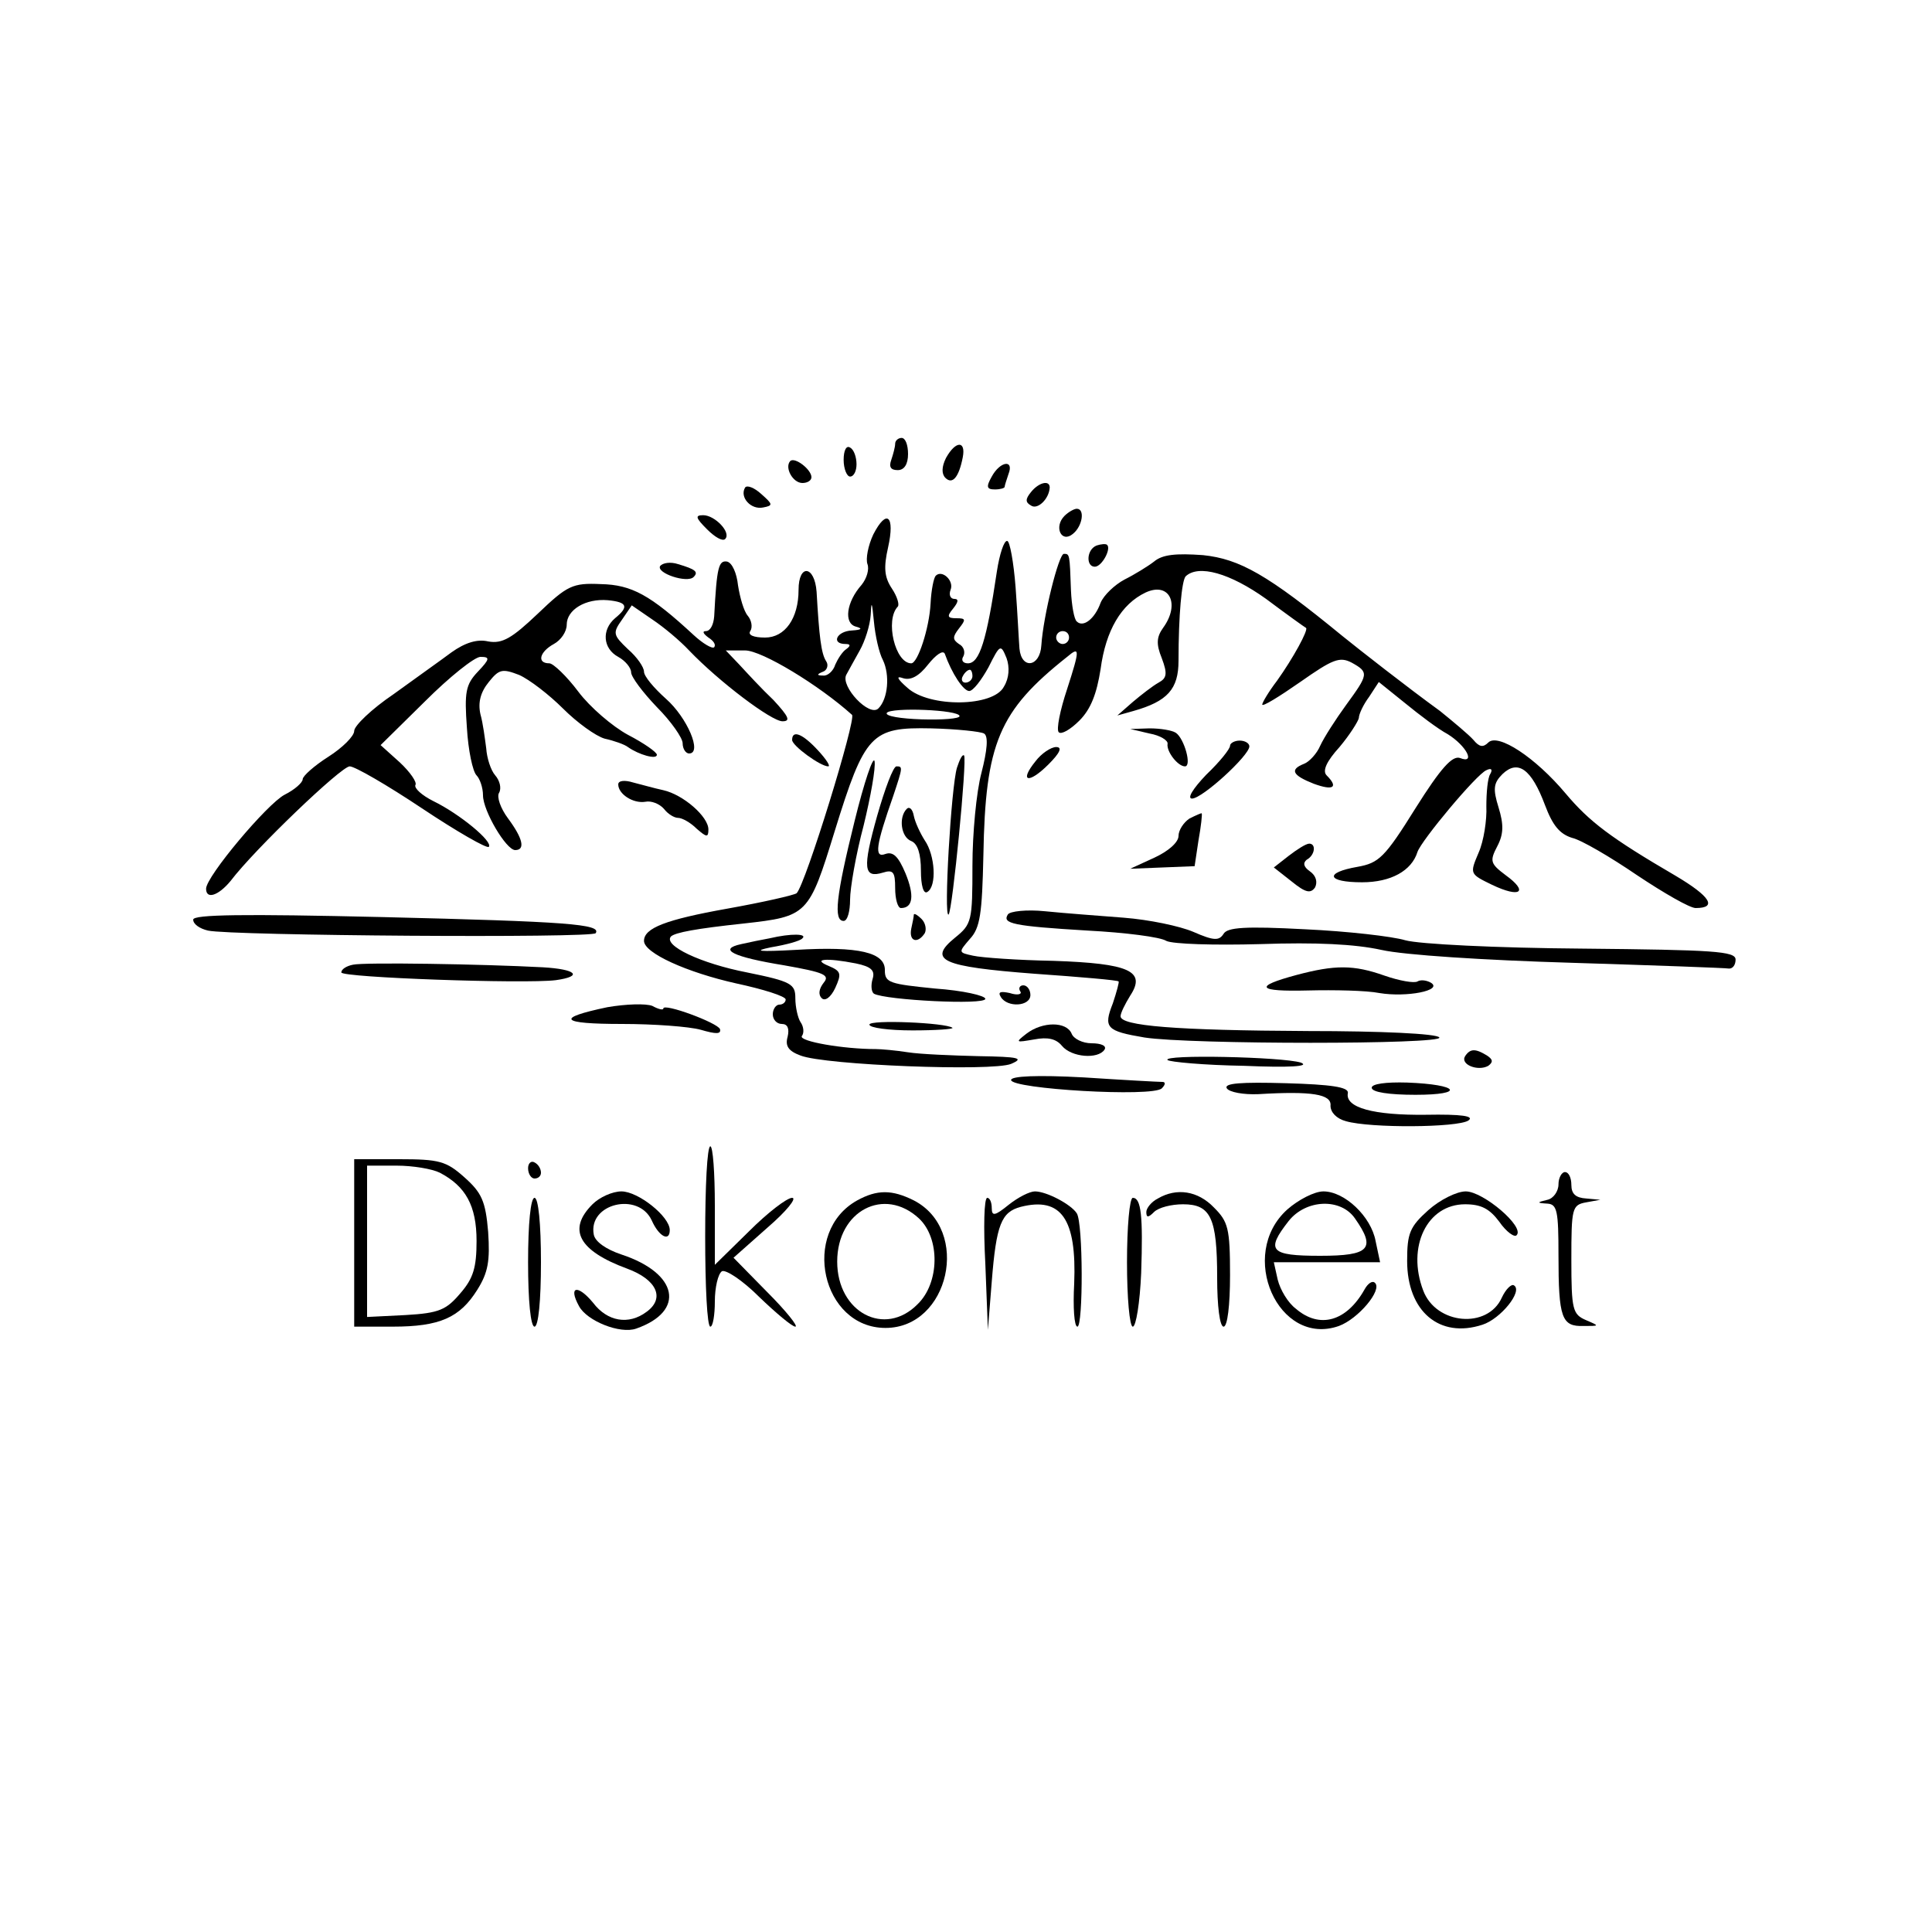
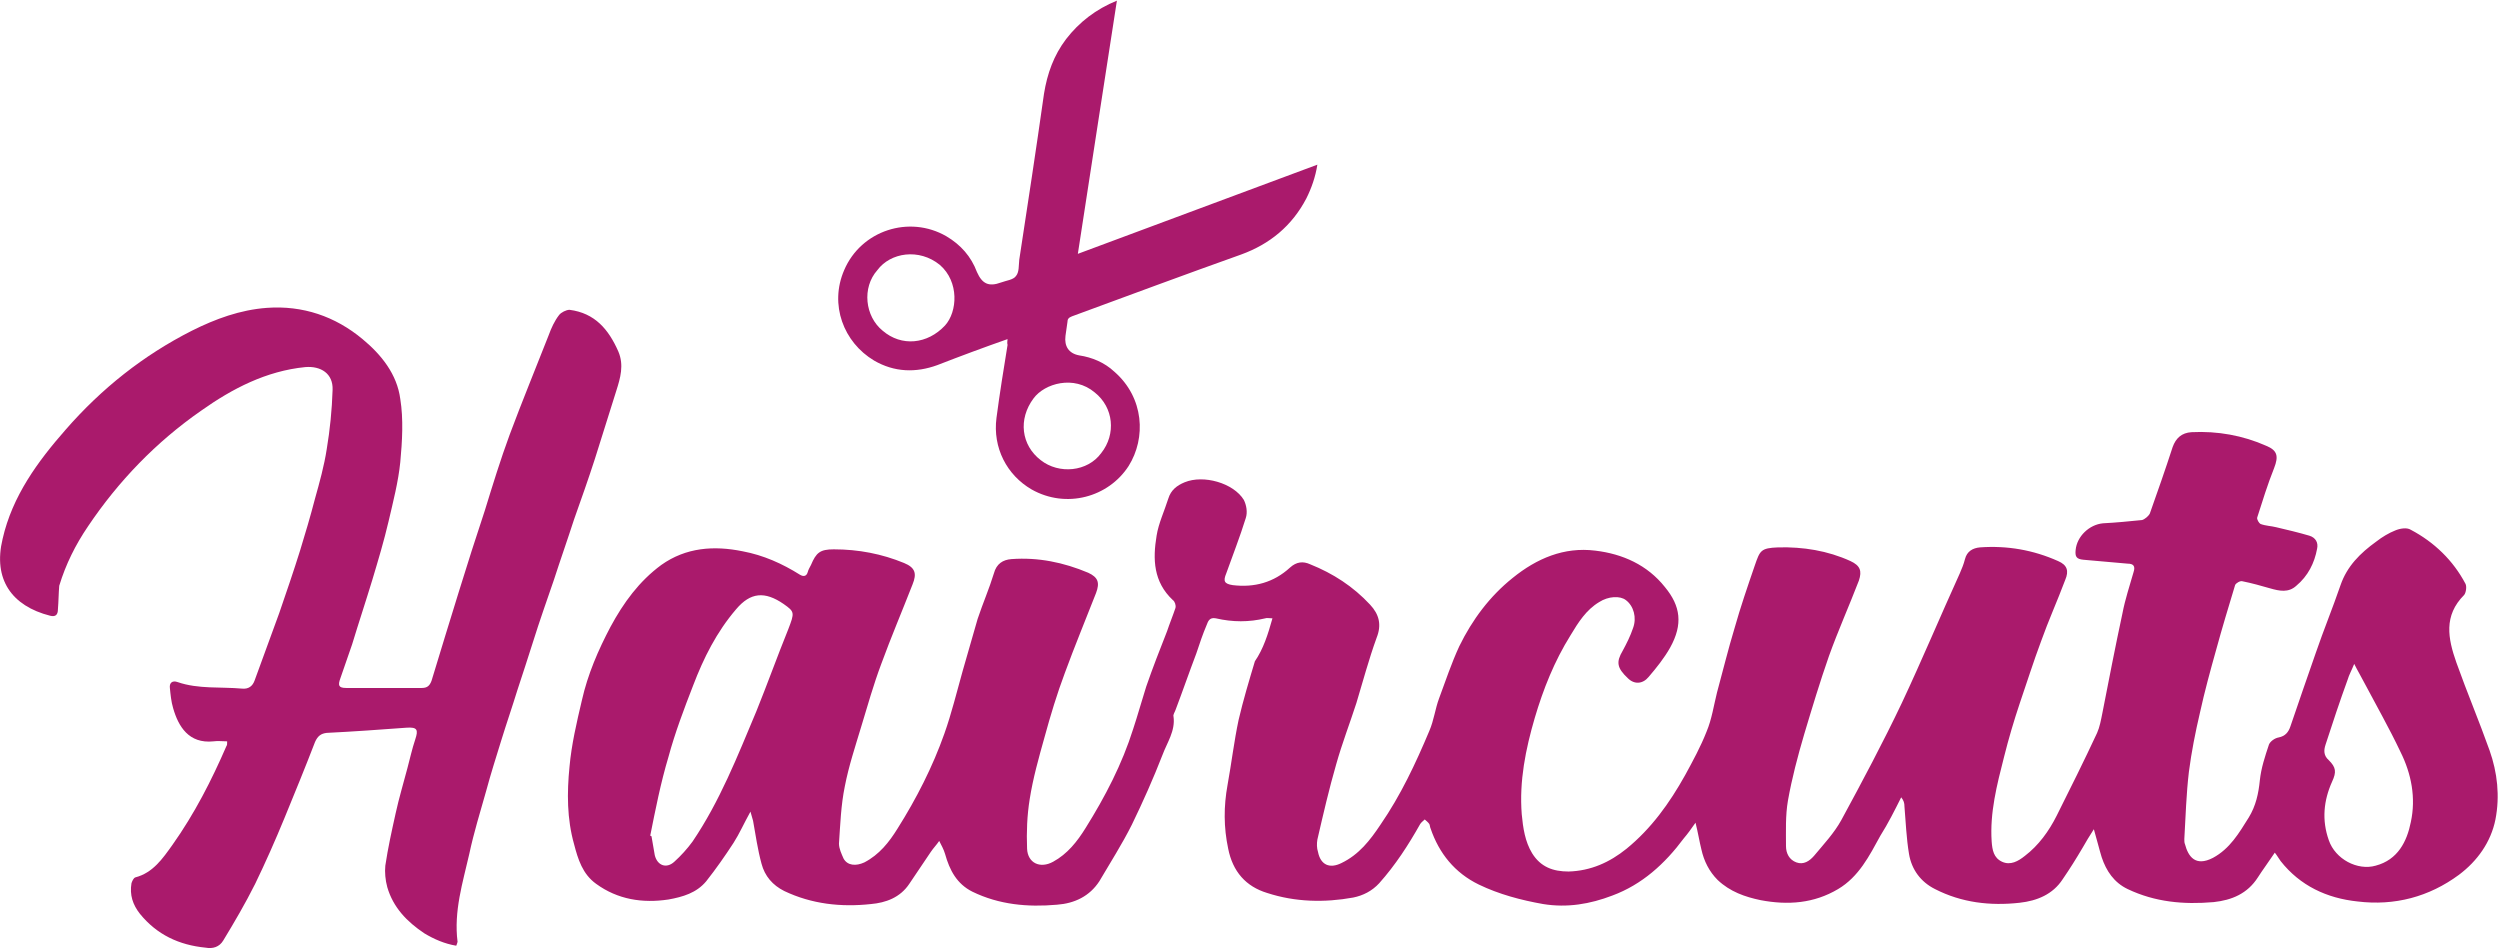
- <svg xmlns="http://www.w3.org/2000/svg" version="1.0" width="300pt" height="300pt" viewBox="0 0 300 300" preserveAspectRatio="xMidYMid meet">
-   <g transform="translate(0,300) scale(0.1,-0.1)" fill="#000000" stroke="none">
-     <path d="M1390 2311 c0 -5 -3 -16 -6 -25 -4 -11 -1 -16 10 -16 10 0 16 9 16 25 0 14 -4 25 -10 25 -5 0 -10 -4 -10 -9z" />
-     <path d="M1310 2286 c0 -14 5 -26 10 -26 6 0 10 9 10 19 0 11 -4 23 -10 26 -6 4 -10 -5 -10 -19z" />
-     <path d="M1469 2289 c-7 -14 -7 -25 -1 -31 11 -11 21 1 27 32 5 26 -11 26 -26 -1z" />
-     <path d="M1227 2284 c-9 -10 4 -34 19 -34 8 0 14 4 14 9 0 12 -26 32 -33 25z" />
-     <path d="M1540 2260 c-9 -16 -8 -20 5 -20 8 0 15 2 15 4 0 2 3 11 6 20 9 23 -13 20 -26 -4z" />
-     <path d="M1157 2243 c-9 -15 9 -35 28 -31 16 3 15 5 -3 21 -11 10 -22 14 -25 10z" />
-     <path d="M1601 2236 c-9 -11 -9 -16 0 -21 10 -7 28 10 29 28 0 12 -17 8 -29 -7z" />
-     <path d="M1653 2199 c-17 -17 -5 -43 13 -28 15 12 19 39 6 39 -4 0 -13 -5 -19 -11z" />
-     <path d="M1098 2178 c12 -12 24 -19 28 -15 10 10 -16 37 -34 37 -13 0 -12 -4 6 -22z" />
-     <path d="M1356 2170 c-8 -17 -12 -38 -9 -46 3 -8 -1 -22 -9 -32 -24 -27 -28 -60 -9 -65 11 -3 9 -5 -6 -6 -24 -1 -33 -21 -10 -21 8 0 8 -3 1 -8 -6 -4 -13 -15 -17 -24 -3 -10 -12 -18 -19 -17 -10 0 -10 2 0 6 6 2 9 10 5 16 -8 12 -11 39 -15 108 -3 41 -28 44 -28 3 0 -44 -21 -74 -52 -74 -18 0 -27 4 -23 10 4 6 2 17 -4 24 -6 7 -12 28 -15 47 -2 19 -9 35 -17 37 -13 2 -16 -8 -20 -85 -1 -13 -6 -23 -13 -23 -6 0 -4 -4 4 -10 8 -5 12 -11 9 -15 -3 -3 -18 6 -32 19 -67 62 -96 78 -144 79 -44 2 -52 -2 -98 -46 -40 -38 -55 -47 -77 -43 -17 4 -36 -2 -57 -17 -16 -12 -57 -41 -90 -65 -34 -23 -61 -49 -61 -57 0 -8 -18 -26 -40 -40 -22 -14 -40 -30 -40 -35 0 -5 -12 -16 -28 -24 -27 -14 -122 -127 -122 -146 0 -17 19 -11 38 12 38 50 172 178 185 178 8 0 58 -29 112 -65 54 -36 101 -63 104 -60 7 8 -45 51 -86 71 -18 9 -30 20 -28 25 3 4 -8 20 -24 35 l-30 27 69 68 c38 38 77 69 86 69 15 0 15 -3 -4 -23 -19 -20 -21 -32 -17 -87 2 -35 9 -68 15 -74 5 -5 10 -19 10 -31 0 -24 36 -85 50 -85 16 0 12 18 -11 49 -12 16 -18 34 -14 40 4 7 1 19 -6 27 -7 8 -13 27 -14 42 -2 15 -5 39 -9 53 -4 18 0 34 13 50 16 20 21 21 47 11 16 -7 47 -31 68 -52 22 -22 51 -43 65 -47 14 -3 31 -9 36 -13 17 -12 45 -20 45 -12 0 4 -20 18 -45 31 -24 13 -59 43 -77 67 -18 24 -39 44 -45 44 -20 0 -15 18 7 30 11 6 20 19 20 30 0 23 29 41 64 38 30 -3 33 -10 11 -28 -21 -18 -19 -47 5 -60 11 -6 20 -17 20 -24 0 -7 18 -31 40 -54 22 -22 40 -48 40 -56 0 -9 5 -16 10 -16 21 0 -3 56 -36 85 -19 17 -34 35 -34 42 0 7 -11 23 -25 35 -23 22 -24 25 -9 46 l15 22 32 -22 c18 -12 43 -33 57 -48 47 -49 128 -110 145 -110 13 0 10 7 -14 33 -18 17 -41 42 -53 55 l-21 22 30 0 c26 0 115 -54 166 -100 7 -6 -72 -263 -86 -277 -4 -3 -52 -14 -108 -24 -95 -17 -129 -30 -129 -50 0 -19 67 -49 143 -66 42 -9 77 -20 77 -25 0 -4 -4 -8 -10 -8 -5 0 -10 -7 -10 -15 0 -8 6 -15 14 -15 9 0 12 -7 9 -20 -4 -14 1 -22 20 -29 38 -15 298 -25 327 -13 21 9 12 11 -50 12 -41 1 -91 3 -110 6 -19 3 -42 5 -50 5 -51 0 -119 12 -115 20 4 5 3 15 -2 22 -4 6 -8 23 -8 37 0 22 -6 26 -75 40 -72 14 -131 42 -118 56 7 6 38 12 113 20 99 11 101 13 141 143 47 152 57 162 150 160 40 -1 77 -5 82 -8 7 -4 5 -26 -4 -61 -8 -30 -14 -95 -14 -144 0 -86 -1 -91 -27 -112 -43 -35 -21 -45 123 -56 71 -5 130 -10 131 -12 1 -1 -3 -16 -9 -34 -15 -38 -10 -43 49 -53 70 -11 465 -11 458 0 -3 6 -92 10 -203 10 -207 1 -292 8 -292 23 0 5 7 19 15 32 25 38 -1 50 -119 54 -55 1 -112 5 -125 8 -23 5 -23 5 -5 26 16 17 19 39 21 130 3 174 24 224 130 308 20 17 20 12 0 -50 -11 -33 -17 -63 -13 -67 4 -4 18 4 32 18 18 18 27 42 33 80 8 60 32 101 70 119 37 17 54 -18 27 -55 -10 -14 -11 -25 -2 -47 9 -24 8 -31 -5 -38 -9 -5 -27 -19 -40 -30 l-24 -21 25 7 c53 15 70 34 70 78 0 71 5 124 11 131 20 19 69 5 125 -35 32 -24 60 -44 62 -45 4 -3 -20 -47 -45 -82 -13 -17 -23 -34 -23 -37 0 -4 26 12 59 35 50 35 61 40 80 30 27 -15 26 -18 -9 -66 -16 -22 -34 -50 -40 -63 -5 -12 -17 -25 -25 -28 -23 -9 -18 -18 15 -31 30 -11 39 -6 20 13 -7 7 0 22 20 44 16 19 29 40 30 45 0 6 7 21 16 33 l15 23 41 -33 c22 -18 51 -40 66 -48 29 -18 44 -47 19 -37 -12 4 -30 -16 -69 -78 -48 -77 -57 -85 -90 -91 -52 -9 -48 -24 7 -24 45 0 77 18 86 47 6 18 92 121 107 127 8 4 10 1 6 -6 -4 -6 -6 -29 -6 -50 1 -21 -4 -54 -12 -72 -14 -33 -14 -33 21 -50 44 -21 57 -11 21 15 -24 18 -25 22 -13 45 10 19 10 34 2 60 -9 29 -8 38 6 52 24 23 45 8 66 -48 12 -32 23 -45 42 -51 14 -3 60 -30 101 -58 42 -28 82 -51 91 -51 34 0 23 18 -31 50 -101 59 -134 84 -171 128 -47 56 -105 94 -120 79 -8 -8 -14 -7 -23 4 -7 8 -31 28 -52 45 -51 37 -125 95 -151 116 -117 96 -160 120 -217 126 -42 3 -63 1 -76 -10 -9 -7 -30 -20 -46 -28 -15 -8 -32 -24 -37 -36 -9 -25 -27 -39 -37 -29 -4 3 -8 25 -9 48 -2 57 -2 57 -11 57 -8 0 -32 -96 -35 -142 -2 -34 -31 -38 -34 -5 -1 12 -3 55 -6 95 -3 39 -9 72 -13 72 -5 1 -12 -21 -16 -47 -16 -108 -27 -143 -45 -143 -8 0 -11 5 -7 11 3 6 1 15 -7 19 -10 7 -10 11 0 24 11 14 11 16 -4 16 -14 0 -15 3 -5 15 8 10 9 15 2 15 -6 0 -9 6 -6 14 6 14 -13 32 -23 22 -3 -3 -7 -22 -8 -43 -2 -39 -20 -93 -30 -93 -25 0 -41 67 -21 88 3 3 -1 16 -9 28 -12 18 -13 33 -6 64 11 49 -2 61 -23 20z m15 -195 c11 -23 8 -60 -7 -75 -14 -14 -59 34 -50 52 4 7 13 24 21 38 8 14 16 39 17 55 1 23 2 21 5 -10 2 -22 8 -49 14 -60z m289 35 c0 -5 -4 -10 -10 -10 -5 0 -10 5 -10 10 0 6 5 10 10 10 6 0 10 -4 10 -10z m-101 -76 c-16 -32 -116 -33 -150 -2 -16 14 -18 19 -7 15 12 -4 25 3 39 21 12 15 23 23 26 17 11 -31 29 -58 38 -58 6 0 19 17 30 37 18 36 19 36 28 14 5 -14 4 -31 -4 -44z m-49 16 c0 -5 -5 -10 -11 -10 -5 0 -7 5 -4 10 3 6 8 10 11 10 2 0 4 -4 4 -10z m-20 -62 c0 -4 -27 -6 -59 -5 -32 1 -57 5 -54 10 6 9 113 5 113 -5z" />
-     <path d="M1703 2153 c-16 -6 -17 -33 -3 -33 11 0 26 28 19 34 -2 2 -10 1 -16 -1z" />
-     <path d="M1025 2121 c-6 -11 42 -27 52 -17 8 8 3 12 -24 20 -12 4 -24 2 -28 -3z" />
-     <path d="M1785 1861 c17 -3 29 -11 28 -16 -2 -12 16 -35 27 -35 11 0 -1 43 -14 52 -6 4 -24 7 -41 7 l-30 -1 30 -7z" />
-     <path d="M1230 1851 c0 -9 44 -41 56 -41 4 0 -3 11 -16 25 -24 26 -40 32 -40 16z" />
-     <path d="M1910 1842 c0 -5 -16 -25 -37 -45 -21 -22 -30 -37 -22 -37 16 0 89 67 89 81 0 5 -7 9 -15 9 -8 0 -15 -4 -15 -8z" />
-     <path d="M1608 1818 c-26 -32 -11 -36 20 -5 18 18 22 27 12 27 -8 0 -23 -10 -32 -22z" />
-     <path d="M1327 1725 c-29 -117 -33 -155 -17 -155 6 0 10 15 10 33 0 18 9 70 21 115 11 45 19 90 17 100 -2 9 -16 -32 -31 -93z" />
-     <path d="M1486 1808 c-9 -29 -21 -235 -13 -228 6 6 29 241 24 247 -3 2 -7 -7 -11 -19z" />
-     <path d="M1362 1733 c-23 -82 -21 -97 9 -88 16 5 19 1 19 -24 0 -17 4 -31 9 -31 19 0 21 20 7 54 -11 26 -19 34 -31 30 -18 -7 -15 13 12 90 15 45 15 46 5 46 -5 0 -18 -35 -30 -77z" />
-     <path d="M960 1782 c0 -15 23 -30 42 -27 9 2 22 -3 29 -11 6 -8 16 -14 22 -14 6 0 19 -7 29 -17 15 -13 18 -14 18 -1 0 20 -39 54 -70 61 -14 3 -35 9 -47 12 -13 4 -23 3 -23 -3z" />
-     <path d="M1408 1744 c-13 -13 -9 -44 7 -50 10 -4 15 -20 15 -46 0 -23 4 -37 10 -33 15 9 12 57 -4 80 -7 11 -15 28 -17 38 -2 11 -7 15 -11 11z" />
-     <path d="M1847 1729 c-9 -6 -17 -18 -17 -27 0 -10 -16 -24 -38 -34 l-37 -17 50 2 50 2 6 40 c4 22 6 41 5 42 0 1 -9 -3 -19 -8z" />
-     <path d="M2001 1671 l-23 -18 28 -22 c21 -17 29 -19 36 -9 4 8 2 18 -8 25 -10 7 -11 13 -5 18 13 7 15 25 4 25 -5 0 -19 -9 -32 -19z" />
-     <path d="M1565 1580 c-9 -14 7 -18 124 -25 58 -3 113 -10 122 -16 10 -5 74 -7 146 -5 87 3 147 0 188 -9 35 -8 160 -16 295 -20 129 -4 240 -8 245 -9 6 0 10 6 10 14 0 13 -34 15 -238 17 -134 1 -254 7 -275 13 -20 6 -90 14 -155 17 -94 5 -121 3 -127 -7 -7 -11 -15 -11 -47 3 -21 9 -69 19 -108 22 -38 3 -93 7 -122 10 -29 3 -55 0 -58 -5z" />
-     <path d="M300 1572 c0 -7 10 -14 23 -17 35 -8 598 -12 602 -4 9 14 -44 18 -332 25 -215 5 -293 4 -293 -4z" />
-     <path d="M1419 1580 c0 -3 -2 -13 -4 -22 -4 -20 10 -24 21 -7 3 6 1 16 -5 22 -6 6 -11 9 -12 7z" />
-     <path d="M1195 1543 c-11 -2 -31 -6 -44 -9 -37 -8 -13 -20 67 -33 62 -11 71 -15 61 -27 -7 -9 -9 -18 -3 -24 5 -5 14 1 21 16 10 22 9 26 -10 34 -27 11 -4 13 42 4 24 -5 30 -11 26 -24 -3 -10 -2 -20 2 -23 18 -10 173 -18 173 -8 0 5 -35 13 -78 16 -70 7 -78 9 -78 28 1 28 -40 38 -139 32 -56 -3 -67 -2 -38 4 24 4 46 10 49 14 8 7 -17 8 -51 0z" />
-     <path d="M548 1502 c-10 -2 -18 -7 -18 -12 0 -8 285 -18 333 -12 43 6 32 17 -20 20 -94 5 -278 8 -295 4z" />
-     <path d="M2013 1486 c-67 -18 -61 -26 18 -24 41 1 91 0 111 -4 42 -7 99 4 80 16 -7 4 -16 5 -21 2 -5 -3 -28 1 -51 9 -48 17 -77 17 -137 1z" />
-     <path d="M1584 1461 c4 -5 -4 -7 -16 -3 -14 3 -19 2 -14 -6 10 -17 46 -15 46 3 0 8 -5 15 -11 15 -5 0 -8 -4 -5 -9z" />
-     <path d="M943 1436 c-81 -17 -74 -26 23 -26 49 0 104 -4 122 -9 24 -7 32 -7 30 1 -4 10 -88 41 -88 32 0 -3 -8 -1 -17 4 -10 4 -41 3 -70 -2z" />
-     <path d="M1350 1409 c0 -5 30 -9 67 -9 36 0 64 2 62 4 -10 8 -129 13 -129 5z" />
-     <path d="M1594 1395 c-18 -14 -17 -14 12 -9 21 4 34 1 43 -10 15 -18 56 -21 66 -6 4 6 -5 10 -20 10 -14 0 -28 7 -31 15 -8 19 -45 19 -70 0z" />
-     <path d="M2275 1360 c-8 -13 20 -24 36 -15 8 6 7 10 -2 16 -18 11 -26 11 -34 -1z" />
-     <path d="M1813 1354 c3 -3 57 -8 119 -9 70 -3 103 -1 88 5 -29 9 -216 13 -207 4z" />
-     <path d="M1570 1323 c0 -14 220 -27 234 -13 6 6 6 10 1 10 -6 0 -61 3 -122 7 -73 4 -113 2 -113 -4z" />
-     <path d="M1905 1310 c4 -6 26 -10 49 -9 83 5 114 0 112 -18 0 -10 9 -20 24 -24 38 -11 173 -10 190 1 10 7 -10 10 -66 9 -81 -1 -126 11 -121 34 1 9 -26 13 -96 15 -70 2 -97 0 -92 -8z" />
-     <path d="M2130 1311 c0 -7 27 -11 68 -11 78 0 68 16 -13 19 -33 1 -55 -2 -55 -8z" />
-     <path d="M1095 1080 c0 -77 3 -140 8 -140 4 0 7 18 7 39 0 22 5 43 11 47 6 3 32 -14 58 -40 26 -25 51 -46 56 -46 5 0 -14 24 -44 54 l-52 53 53 47 c29 25 46 46 38 46 -8 0 -38 -23 -67 -52 l-53 -52 0 92 c0 51 -3 92 -7 92 -5 0 -8 -63 -8 -140z" />
-     <path d="M550 1070 l0 -130 60 0 c73 0 104 14 131 57 17 27 20 45 17 90 -4 48 -10 61 -37 85 -28 25 -39 28 -101 28 l-70 0 0 -130z m133 109 c40 -21 57 -51 57 -106 0 -41 -5 -58 -25 -81 -22 -26 -33 -31 -85 -34 l-60 -3 0 118 0 117 46 0 c25 0 55 -5 67 -11z" />
-     <path d="M820 1186 c0 -9 5 -16 10 -16 6 0 10 4 10 9 0 6 -4 13 -10 16 -5 3 -10 -1 -10 -9z" />
-     <path d="M2420 1161 c0 -11 -8 -22 -17 -24 -17 -4 -17 -5 0 -6 15 -1 17 -12 17 -80 0 -98 5 -111 39 -110 25 0 25 0 4 9 -21 9 -23 16 -23 94 0 80 1 85 23 89 l22 4 -22 2 c-16 1 -23 7 -23 21 0 11 -4 20 -10 20 -5 0 -10 -9 -10 -19z" />
-     <path d="M920 1130 c-39 -39 -22 -72 54 -100 46 -17 59 -46 30 -67 -28 -21 -61 -15 -83 14 -24 29 -39 26 -22 -5 12 -23 64 -44 89 -35 77 27 65 86 -23 115 -24 8 -41 20 -43 31 -9 48 69 67 90 22 11 -25 28 -34 28 -15 0 21 -49 60 -75 60 -14 0 -34 -9 -45 -20z" />
-     <path d="M1331 1136 c-88 -49 -55 -198 44 -198 99 0 133 152 44 198 -34 17 -57 17 -88 0z m96 -28 c33 -31 32 -100 -2 -133 -51 -52 -125 -13 -125 66 0 79 73 117 127 67z" />
-     <path d="M1566 1129 c-21 -17 -26 -18 -26 -5 0 9 -3 16 -7 16 -5 0 -6 -46 -3 -102 l4 -103 6 75 c7 89 15 108 45 116 63 16 87 -19 83 -119 -2 -37 0 -67 5 -67 9 0 9 161 -1 176 -9 14 -47 34 -65 34 -8 0 -26 -9 -41 -21z" />
-     <path d="M1798 1139 c-10 -5 -18 -15 -18 -21 0 -9 3 -9 12 0 7 7 27 12 45 12 43 0 53 -21 53 -114 0 -44 4 -76 10 -76 6 0 10 33 10 80 0 73 -3 83 -25 105 -25 26 -58 31 -87 14z" />
-     <path d="M1999 1122 c-78 -70 -14 -214 80 -181 30 11 68 56 56 67 -4 4 -11 -1 -16 -10 -28 -50 -70 -62 -107 -30 -12 9 -24 29 -28 45 l-6 27 82 0 83 0 -7 33 c-7 38 -48 77 -81 77 -14 0 -39 -13 -56 -28z m105 -14 c33 -47 23 -58 -54 -58 -78 0 -85 8 -49 54 27 34 81 36 103 4z" />
-     <path d="M2218 1121 c-29 -26 -33 -36 -33 -79 0 -78 50 -121 117 -99 28 9 63 52 49 61 -4 3 -13 -6 -19 -19 -22 -49 -102 -42 -122 11 -26 68 6 134 65 134 25 0 38 -7 53 -27 11 -16 24 -25 27 -21 13 13 -52 68 -79 68 -14 0 -40 -13 -58 -29z" />
-     <path d="M820 1040 c0 -60 4 -100 10 -100 6 0 10 40 10 100 0 60 -4 100 -10 100 -6 0 -10 -40 -10 -100z" />
-     <path d="M1750 1040 c0 -55 4 -100 9 -100 5 0 11 37 13 83 3 89 0 117 -13 117 -5 0 -9 -45 -9 -100z" />
+ <svg xmlns="http://www.w3.org/2000/svg" version="1.1" id="Layer_1" x="0px" y="0px" viewBox="0 0 384.1 145.6" style="enable-background:new 0 0 384.1 145.6;" xml:space="preserve">
+   <style type="text/css">
+ 	.st0{fill:#AA1A6C;}
+ </style>
+   <g>
+     <g>
+       <path class="st0" d="M195.5,95c-0.5,0-0.9-0.1-1.1,0c-2.5,0.6-5,0.6-7.6,0c-1-0.2-1.2,0.5-1.4,1c-0.6,1.4-1.1,2.9-1.6,4.4    c-1.1,2.9-2.1,5.8-3.2,8.7c-0.1,0.3-0.4,0.7-0.3,1c0.3,2.2-1,4-1.7,5.9c-1.4,3.6-3,7.2-4.7,10.7c-1.5,3-3.3,5.8-5,8.7    c-1.5,2.3-3.8,3.4-6.5,3.6c-4.5,0.4-8.9,0-13-2c-2.4-1.2-3.5-3.3-4.2-5.8c-0.2-0.7-0.6-1.4-0.9-2c-0.4,0.6-0.9,1.1-1.3,1.7    c-1.1,1.6-2.2,3.3-3.3,4.9c-1.4,2.1-3.6,2.9-5.9,3.1c-4.6,0.5-9.1,0-13.3-2c-1.8-0.9-3-2.3-3.5-4.2c-0.6-2.2-0.9-4.4-1.3-6.6    c-0.1-0.4-0.2-0.7-0.4-1.4c-1,1.8-1.7,3.4-2.6,4.8c-1.3,2-2.7,4-4.2,5.9c-1.5,1.8-3.6,2.4-5.8,2.8c-4,0.6-7.8,0-11.1-2.4    c-2.1-1.5-2.8-3.8-3.4-6.1c-1.1-3.9-1.1-7.9-0.7-11.9c0.3-3.4,1.1-6.8,1.9-10.2c0.9-4,2.5-7.7,4.4-11.3c2-3.7,4.4-7,7.8-9.5    c3.8-2.7,8.1-3,12.5-2.1c3.2,0.6,6.1,1.9,8.8,3.6c0.5,0.3,1,0.3,1.2-0.4c0.1-0.4,0.3-0.7,0.5-1.1c0.8-1.9,1.4-2.4,3.5-2.4    c3.8,0,7.4,0.7,10.8,2.1c1.7,0.7,2,1.6,1.3,3.3c-1.6,4.1-3.3,8.1-4.8,12.2c-1.2,3.2-2.1,6.4-3.1,9.7c-0.9,3-1.9,6-2.5,9.1    c-0.6,2.9-0.7,5.9-0.9,8.8c0,0.8,0.4,1.6,0.7,2.3c0.6,1.1,1.9,1.2,3.2,0.6c2.3-1.2,3.8-3.1,5.1-5.2c2.9-4.6,5.4-9.5,7.2-14.6    c1.1-3.1,1.9-6.4,2.8-9.6c0.8-2.7,1.5-5.3,2.3-8c0.8-2.4,1.8-4.7,2.5-7c0.4-1.5,1.4-2.1,2.7-2.2c4.1-0.3,8,0.5,11.8,2.1    c1.5,0.7,1.8,1.5,1.2,3.1c-1.6,4.1-3.3,8.2-4.8,12.3c-1.2,3.2-2.2,6.5-3.1,9.8c-0.9,3.2-1.8,6.4-2.3,9.6c-0.4,2.5-0.5,5-0.4,7.6    c0.1,2.2,2,3.1,4,2c2.2-1.2,3.7-3.1,5-5.2c3-4.8,5.6-9.8,7.3-15.2c0.7-2.1,1.3-4.3,2-6.5c1-2.9,2.1-5.7,3.2-8.5    c0.4-1.2,0.9-2.4,1.3-3.6c0.1-0.4-0.1-1-0.4-1.2c-3-2.8-3.1-6.3-2.5-9.9c0.3-1.9,1.2-3.8,1.8-5.7c0.4-1.3,1.3-2,2.5-2.5    c2.9-1.2,7.5,0.1,9.1,2.7c0.4,0.8,0.6,1.9,0.3,2.8c-0.9,2.9-2,5.7-3,8.5c-0.5,1.2-0.3,1.6,1,1.8c3.3,0.4,6.3-0.4,8.8-2.7    c1-0.9,2-1,3.1-0.5c3.5,1.4,6.6,3.4,9.2,6.2c1.4,1.5,1.8,3.1,1,5.1c-1.2,3.3-2.1,6.7-3.1,10c-1,3.1-2.2,6.2-3.1,9.4    c-1.1,3.8-2,7.7-2.9,11.6c-0.1,0.6-0.1,1.3,0.1,1.9c0.4,2,1.8,2.6,3.6,1.7c2.7-1.3,4.4-3.5,6-5.9c3.1-4.5,5.4-9.4,7.5-14.4    c0.7-1.6,0.9-3.4,1.5-5c1-2.7,1.9-5.4,3.1-8c2-4.1,4.7-7.7,8.2-10.5c3.7-3,7.9-4.8,12.7-4.2c4.2,0.5,8,2.2,10.7,5.6    c2.4,2.9,2.8,5.7,0.8,9.3c-0.9,1.6-2.1,3.1-3.3,4.5c-0.9,1.1-2.2,1.2-3.2,0.2c-1.7-1.6-1.8-2.5-0.8-4.2c0.6-1.1,1.2-2.3,1.6-3.5    c0.6-1.6,0.1-3.4-1.1-4.3c-0.9-0.7-2.7-0.6-4.1,0.3c-2,1.2-3.2,3.1-4.4,5.1c-2.5,4-4.2,8.3-5.5,12.7c-1.4,4.8-2.4,9.7-2,14.8    c0.2,2.1,0.5,4.2,1.6,6c1.3,2.1,3.2,2.8,5.6,2.8c3.4-0.1,6.3-1.4,8.9-3.5c3.8-3.1,6.6-7,9-11.3c1.2-2.2,2.4-4.4,3.3-6.7    c0.8-1.9,1.1-4,1.6-6c0.9-3.3,1.7-6.6,2.7-9.9c0.9-3.2,2-6.4,3.1-9.6c0.8-2.3,0.9-2.7,3.6-2.8c3.8-0.1,7.6,0.5,11.1,2.1    c1.5,0.7,1.8,1.5,1.3,3c-1.5,3.9-3.2,7.7-4.6,11.6c-1.4,4-2.6,8-3.8,12c-1,3.4-1.9,6.8-2.5,10.2c-0.4,2.3-0.3,4.7-0.3,7    c0,1.1,0.5,2.1,1.6,2.5c1.1,0.4,2-0.2,2.7-1c1.5-1.8,3.1-3.5,4.2-5.5c3.2-5.9,6.4-11.9,9.3-18c3.1-6.6,5.9-13.3,8.9-19.9    c0.3-0.7,0.6-1.4,0.8-2.2c0.3-1.2,1.2-1.7,2.3-1.8c4.2-0.3,8.2,0.4,12,2.1c1.4,0.6,1.7,1.5,1.1,2.9c-1.2,3.2-2.6,6.3-3.7,9.4    c-1.2,3.2-2.2,6.4-3.3,9.6c-0.9,2.7-1.7,5.4-2.4,8.2c-1.1,4.3-2.2,8.6-1.9,13c0.1,1.3,0.3,2.5,1.6,3.1c1.3,0.6,2.5-0.1,3.5-0.9    c2.1-1.6,3.7-3.8,4.9-6.2c2.1-4.2,4.2-8.4,6.2-12.7c0.4-0.9,0.6-2,0.8-3c1-5.1,2-10.3,3.1-15.4c0.4-2.1,1.1-4.2,1.7-6.3    c0.3-0.9,0-1.3-0.9-1.3c-2.3-0.2-4.5-0.4-6.8-0.6c-1.1-0.1-1.3-0.5-1.2-1.5c0.2-2.1,2.1-3.9,4.2-4.1c2-0.1,4-0.3,6-0.5    c0.4-0.1,1-0.6,1.2-1c1.2-3.4,2.4-6.8,3.5-10.2c0.5-1.4,1.4-2.2,2.9-2.3c4-0.2,7.9,0.5,11.5,2.1c1.7,0.7,1.9,1.6,1.2,3.4    c-1,2.5-1.8,5.1-2.6,7.6c-0.1,0.3,0.3,0.9,0.5,1c0.8,0.3,1.6,0.3,2.4,0.5c1.7,0.4,3.4,0.8,5.1,1.3c1,0.3,1.4,1.1,1.2,2    c-0.4,2.2-1.4,4.2-3.2,5.7c-1.2,1.1-2.6,0.8-4,0.4c-1.4-0.4-2.8-0.8-4.3-1.1c-0.3-0.1-1,0.3-1.1,0.6c-1,3.3-2,6.6-2.9,9.9    c-0.9,3.2-1.8,6.5-2.5,9.7c-0.7,3-1.3,6-1.7,9.1c-0.4,3.4-0.5,6.8-0.7,10.3c0,0.3,0,0.6,0.1,0.8c0.5,1.9,1.6,3.5,4.3,2.1    c2.6-1.4,4-3.8,5.5-6.2c1.1-1.8,1.5-3.7,1.7-5.7c0.2-1.9,0.8-3.7,1.4-5.5c0.2-0.5,0.9-1,1.5-1.1c1-0.2,1.5-0.8,1.8-1.7    c1.3-3.8,2.6-7.6,3.9-11.3c1.2-3.5,2.6-6.9,3.8-10.4c1-2.9,3-4.9,5.5-6.7c0.9-0.7,1.9-1.3,2.9-1.7c0.7-0.3,1.8-0.5,2.4-0.1    c3.6,1.9,6.5,4.7,8.4,8.3c0.2,0.4,0.1,1.3-0.2,1.7c-3.2,3.2-2.5,6.7-1.2,10.4c1.6,4.5,3.5,9,5.1,13.5c1.2,3.4,1.6,7,0.9,10.6    c-0.7,3.5-2.8,6.4-5.6,8.5c-4.6,3.4-9.9,4.8-15.6,4.1c-4.7-0.5-8.8-2.4-11.8-6.2c-0.3-0.4-0.5-0.8-0.9-1.3c-1,1.5-1.9,2.7-2.6,3.8    c-1.6,2.5-4,3.5-6.8,3.8c-4.6,0.4-9,0-13.2-2c-2.1-1-3.3-2.8-4-4.9c-0.4-1.3-0.7-2.6-1.2-4.3c-0.7,1.1-1.2,1.9-1.7,2.8    c-1,1.7-2,3.3-3.1,4.9c-1.5,2.3-3.9,3.3-6.6,3.6c-4.5,0.5-8.9,0-13-2.1c-2.2-1.1-3.6-3-4-5.4c-0.4-2.4-0.5-4.9-0.7-7.3    c0-0.5-0.1-0.9-0.5-1.4c-1,2-2,4-3.2,5.9c-1.7,3.1-3.3,6.3-6.5,8.2c-3.7,2.2-7.7,2.5-11.9,1.7c-2.4-0.5-4.7-1.3-6.6-3.1    c-1.3-1.3-2.1-2.9-2.5-4.7c-0.3-1.2-0.5-2.5-0.9-4.1c-0.7,1-1.2,1.7-1.8,2.4c-2.9,3.9-6.4,7.1-11,8.8c-3.4,1.3-6.9,1.9-10.6,1.3    c-3.4-0.6-6.8-1.5-9.9-3c-3.7-1.8-6.1-4.8-7.4-8.6c-0.1-0.2-0.1-0.5-0.2-0.7c-0.2-0.3-0.5-0.5-0.7-0.7c-0.2,0.2-0.5,0.4-0.7,0.7    c-1.8,3.2-3.8,6.3-6.3,9.1c-1.1,1.2-2.5,1.9-4,2.2c-4.4,0.8-8.9,0.7-13.2-0.7c-3.3-1-5.3-3.3-6-6.8c-0.7-3.3-0.7-6.5-0.1-9.8    c0.6-3.3,1-6.7,1.7-10c0.7-3,1.6-6,2.5-9C194.1,99.7,194.8,97.5,195.5,95z M99.9,128.4c0.1,0,0.2,0.1,0.2,0.1    c0.2,1,0.3,1.9,0.5,2.9c0.4,1.6,1.8,2.1,3,1c1-0.9,2-2,2.8-3.1c4.2-6.2,6.9-13.1,9.8-20c1.7-4.2,3.2-8.4,4.9-12.6    c1-2.6,1-2.7-0.7-3.9c-2.9-2-5.1-1.8-7.3,0.8c-3,3.5-5,7.5-6.6,11.7c-1.4,3.6-2.8,7.3-3.8,11C101.5,120.3,100.7,124.4,99.9,128.4z     M361.7,102c-0.4,1-0.8,1.7-1,2.4c-1.2,3.3-2.3,6.6-3.4,10c-0.3,0.9-0.3,1.7,0.5,2.4c1.1,1.1,1.2,1.8,0.5,3.3    c-1.3,2.9-1.6,5.9-0.5,9c1,2.9,4.4,4.7,7.2,3.9c3.4-0.9,4.8-3.7,5.4-6.7c0.8-3.7,0.1-7.4-1.6-10.8c-1.7-3.6-3.7-7.1-5.6-10.7    C362.8,104,362.3,103.2,361.7,102z" />
+       <path class="st0" d="M70.1,145.3c-1.8-0.3-3.4-1-4.9-1.9c-2.7-1.8-4.8-4-5.7-7.1c-0.3-1.1-0.4-2.3-0.3-3.3c0.4-2.7,1-5.4,1.6-8.1    c0.5-2.3,1.2-4.6,1.8-6.9c0.4-1.5,0.7-2.9,1.2-4.4c0.5-1.5,0.3-1.9-1.3-1.8c-4.1,0.3-8.2,0.6-12.3,0.8c-0.9,0.1-1.4,0.5-1.8,1.4    c-1.5,3.9-3.1,7.8-4.7,11.7c-1.4,3.4-2.9,6.8-4.5,10.1c-1.5,3-3.2,5.9-4.9,8.7c-0.6,1-1.6,1.3-2.7,1.1c-4.1-0.4-7.5-2-10.1-5.2    c-1.1-1.4-1.6-2.9-1.3-4.7c0.1-0.3,0.3-0.8,0.6-0.9c2.7-0.7,4.2-2.9,5.7-5c3.4-4.8,6-9.9,8.3-15.2c0.1-0.1,0.1-0.3,0.1-0.7    c-0.8,0-1.4-0.1-2.1,0c-3.8,0.4-5.4-2.3-6.2-5.1c-0.3-1-0.4-2.1-0.5-3.1c-0.1-0.8,0.4-1.2,1.2-0.9c3.2,1.1,6.6,0.7,9.9,1    c1,0.1,1.6-0.4,1.9-1.2c1.3-3.5,2.5-6.9,3.8-10.4c1.1-3.2,2.2-6.4,3.2-9.6c0.8-2.6,1.6-5.3,2.3-8c0.7-2.5,1.4-5,1.8-7.6    c0.5-3,0.8-6,0.9-9.1c0.1-2.5-1.8-3.7-4.2-3.5c-6,0.6-11.2,3.3-16,6.7c-6.9,4.8-12.7,10.8-17.4,17.8c-1.9,2.8-3.4,5.8-4.4,9.1    C9,91.2,9,92.4,8.9,93.6c0,0.9-0.4,1.2-1.2,1C1.8,93.1-1.1,89,0.4,82.8c1.5-6.6,5.4-11.9,9.7-16.8c5.5-6.3,11.9-11.4,19.4-15.2    c3.6-1.8,7.4-3.2,11.5-3.5c5.5-0.4,10.5,1.3,14.7,4.8c2.9,2.4,5.3,5.4,5.8,9.2c0.5,3.1,0.3,6.5,0,9.7c-0.3,3-1.1,6.1-1.8,9.1    c-0.7,3-1.6,6-2.5,9c-1,3.3-2.1,6.6-3.1,9.9c-0.6,1.7-1.2,3.5-1.8,5.2c-0.4,1.1-0.3,1.5,0.9,1.5c3.9,0,7.7,0,11.6,0    c0.8,0,1.2-0.3,1.5-1.1c1.4-4.6,2.8-9.2,4.2-13.7c1.3-4.2,2.6-8.3,4-12.5c1.2-3.9,2.4-7.8,3.8-11.6c1.9-5.1,4-10.2,6-15.3    c0.4-1.1,0.9-2.2,1.6-3.1c0.3-0.4,1.1-0.8,1.6-0.8c3.9,0.5,6,3,7.5,6.4c0.9,2.1,0.3,4.1-0.3,6c-1.1,3.5-2.2,7-3.3,10.5    c-1,3.1-2.1,6.2-3.2,9.3c-1,3.1-2.1,6.2-3.1,9.3c-1.1,3.2-2.2,6.3-3.2,9.5c-0.8,2.5-1.6,5-2.4,7.4c-0.8,2.6-1.7,5.2-2.5,7.8    c-0.8,2.6-1.6,5.1-2.3,7.7c-0.9,3.2-1.9,6.4-2.6,9.7c-1,4.4-2.4,8.8-1.8,13.5C70.3,144.8,70.2,145,70.1,145.3z" />
+     </g>
+     <g id="uv8a9O_1_">
+       <g>
+         <path class="st0" d="M154.8,52.1c-3.7,1.3-7.2,2.6-10.8,4c-3.3,1.2-6.6,1.1-9.7-0.7c-4.7-2.8-6.9-8.6-4.6-13.9     c2.6-6.1,10-8.5,15.7-5.2c2.2,1.3,3.8,3.1,4.7,5.5c0.8,1.8,1.8,2.3,3.7,1.6c0.8-0.3,1.9-0.4,2.3-1c0.5-0.6,0.4-1.6,0.5-2.5     c1.3-8.5,2.6-17,3.8-25.5c0.5-3.1,1.5-5.9,3.4-8.4c2-2.6,4.6-4.6,7.8-5.9c-2,13-4,25.8-6,38.9c12.3-4.6,24.5-9.1,36.8-13.7     c-0.3,1.9-0.9,3.6-1.7,5.2c-2.2,4.2-5.6,7-10,8.6c-8.7,3.1-17.3,6.3-26,9.5c-0.5,0.2-0.7,0.4-0.7,0.9c-0.1,0.7-0.2,1.4-0.3,2.1     c-0.2,1.6,0.5,2.7,2.1,3c2,0.3,3.9,1.1,5.4,2.5c4.6,4,4.9,10.2,2.2,14.5c-3.1,4.8-9.6,6.6-14.9,3.6c-3.8-2.2-6-6.4-5.4-11     c0.5-3.8,1.1-7.5,1.7-11.2C154.7,52.6,154.8,52.4,154.8,52.1z M169.2,69.6c2.3-2.9,1.9-7-1-9.3c-3.2-2.7-7.7-1.4-9.4,0.9     c-2.4,3.2-1.9,7.2,1.1,9.5C162.7,72.9,167.1,72.5,169.2,69.6z M134.8,41.5c-2.4,2.7-1.9,7.1,0.8,9.3c2.9,2.5,6.9,2.1,9.6-0.8     c1.9-2.1,2.2-6.7-0.8-9.3C141.2,38.1,136.8,38.8,134.8,41.5z" />
+       </g>
+     </g>
  </g>
</svg>
